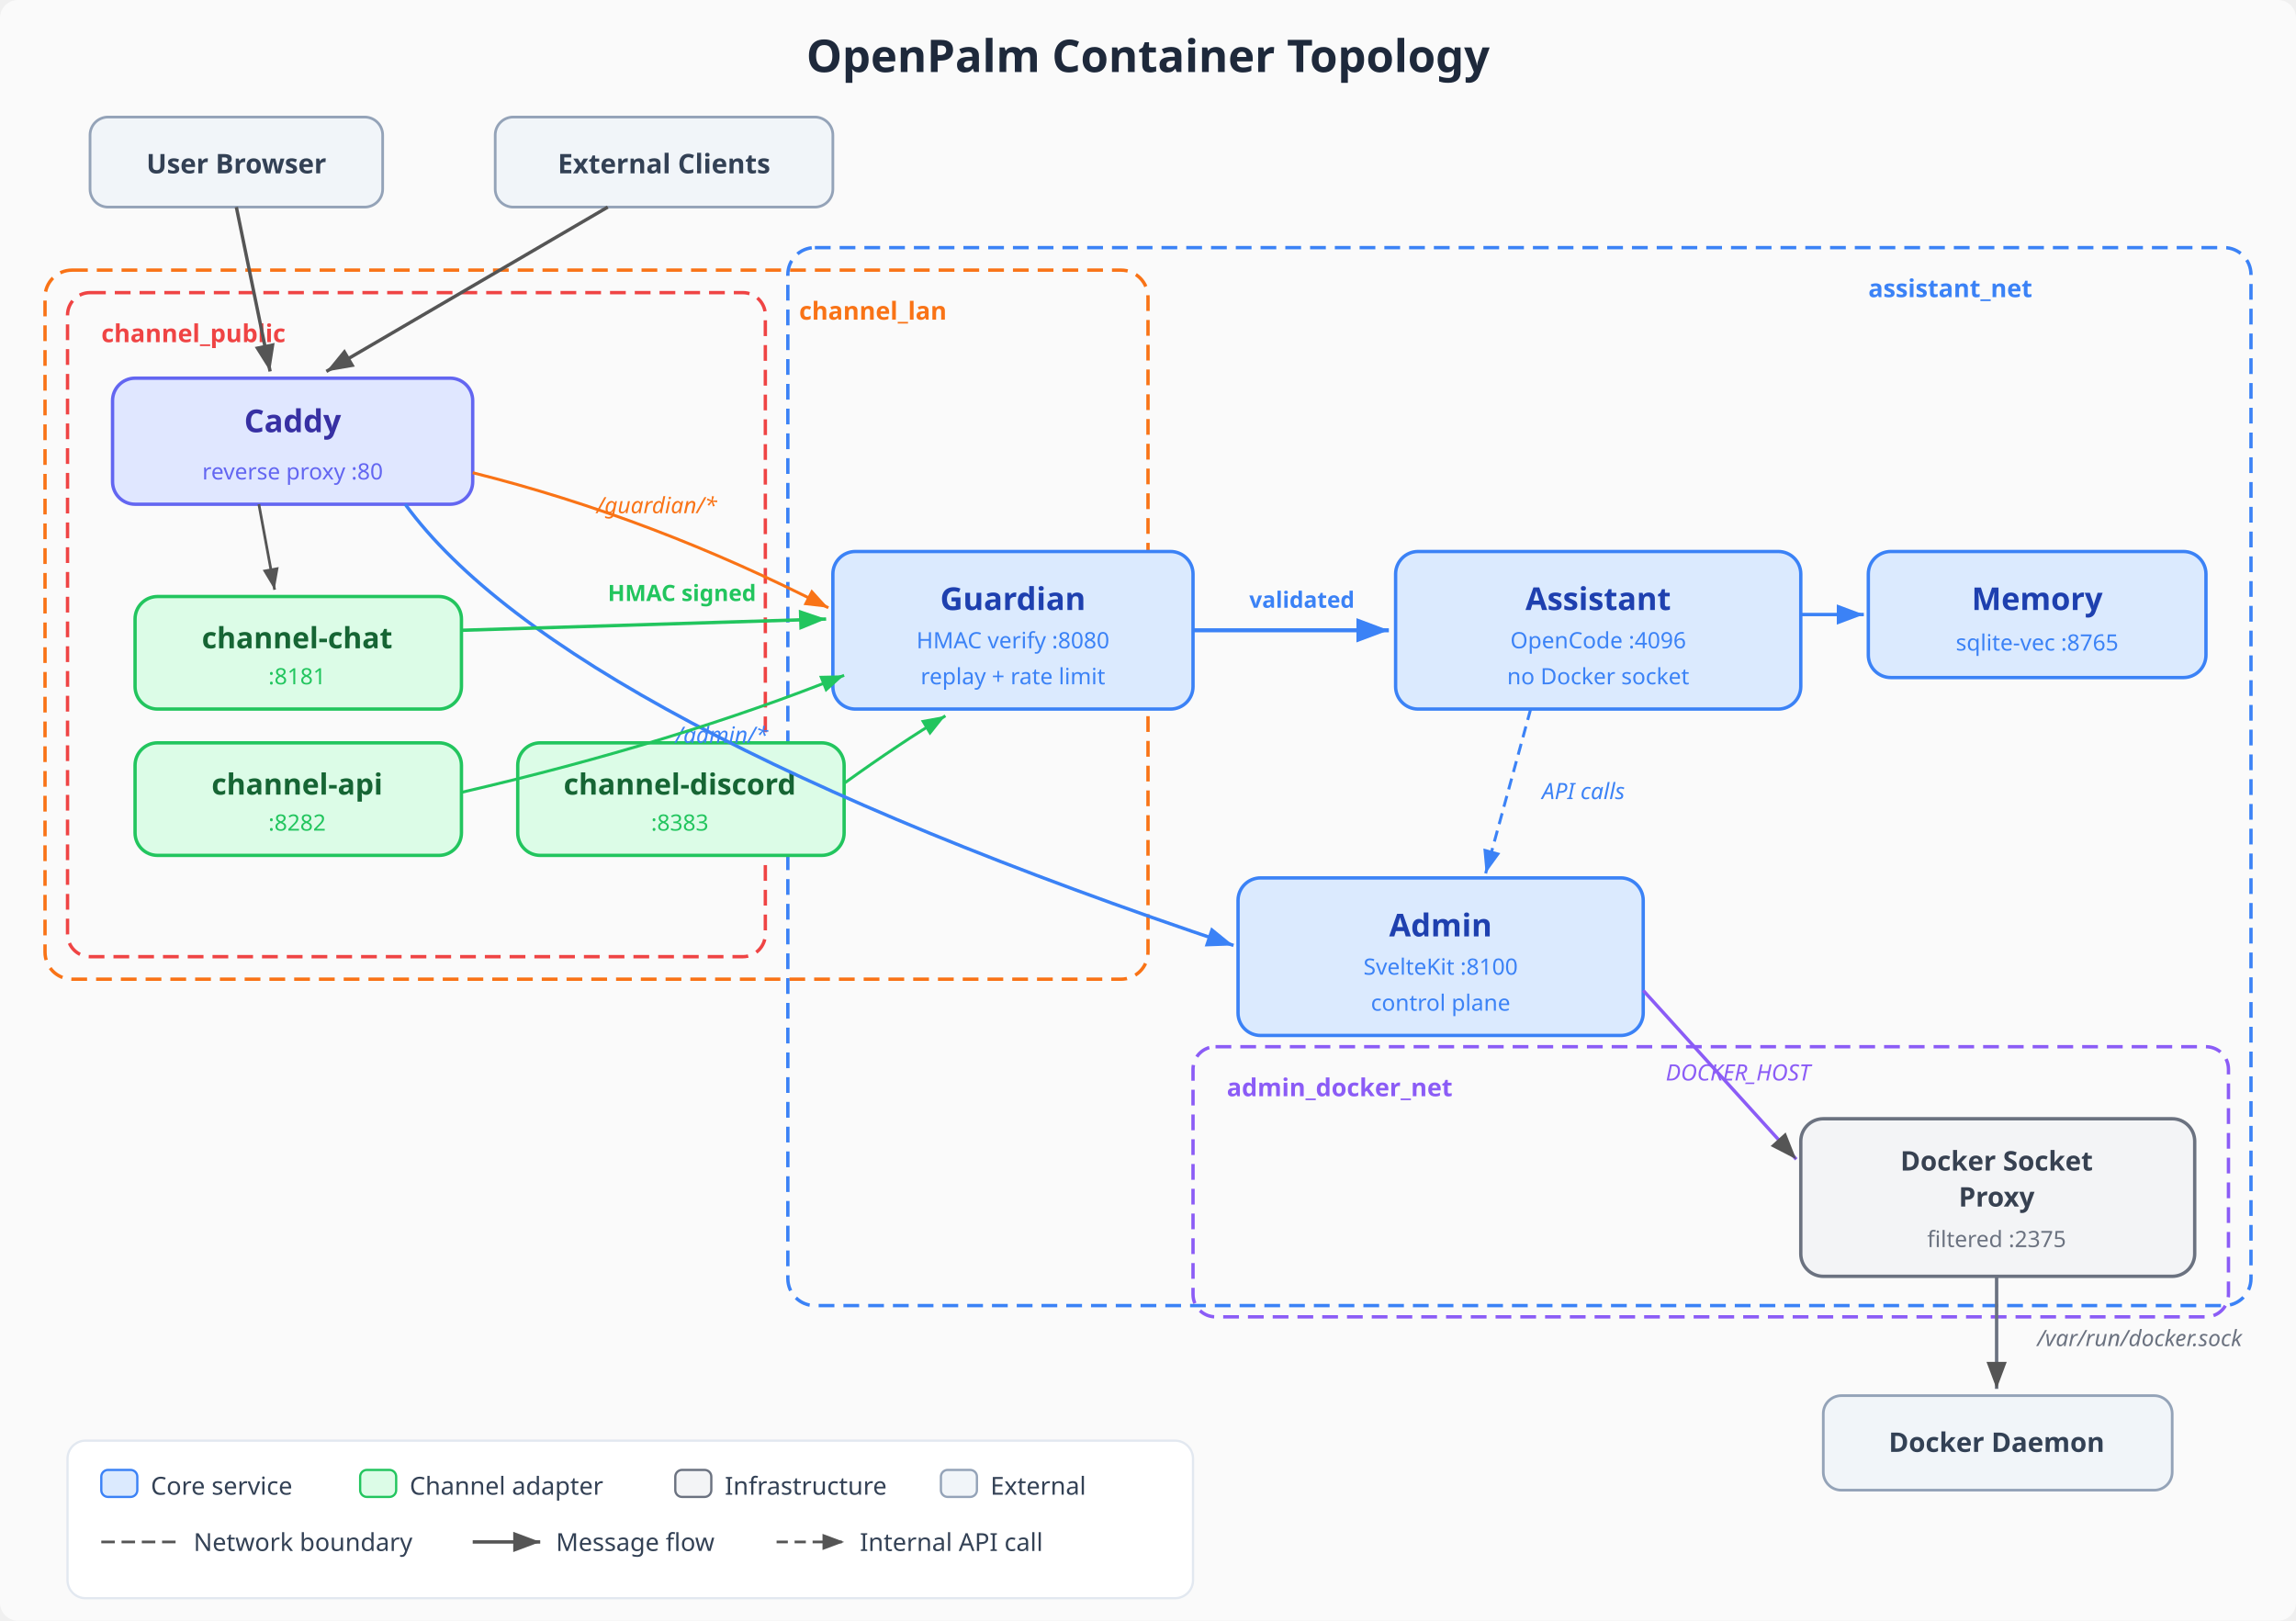
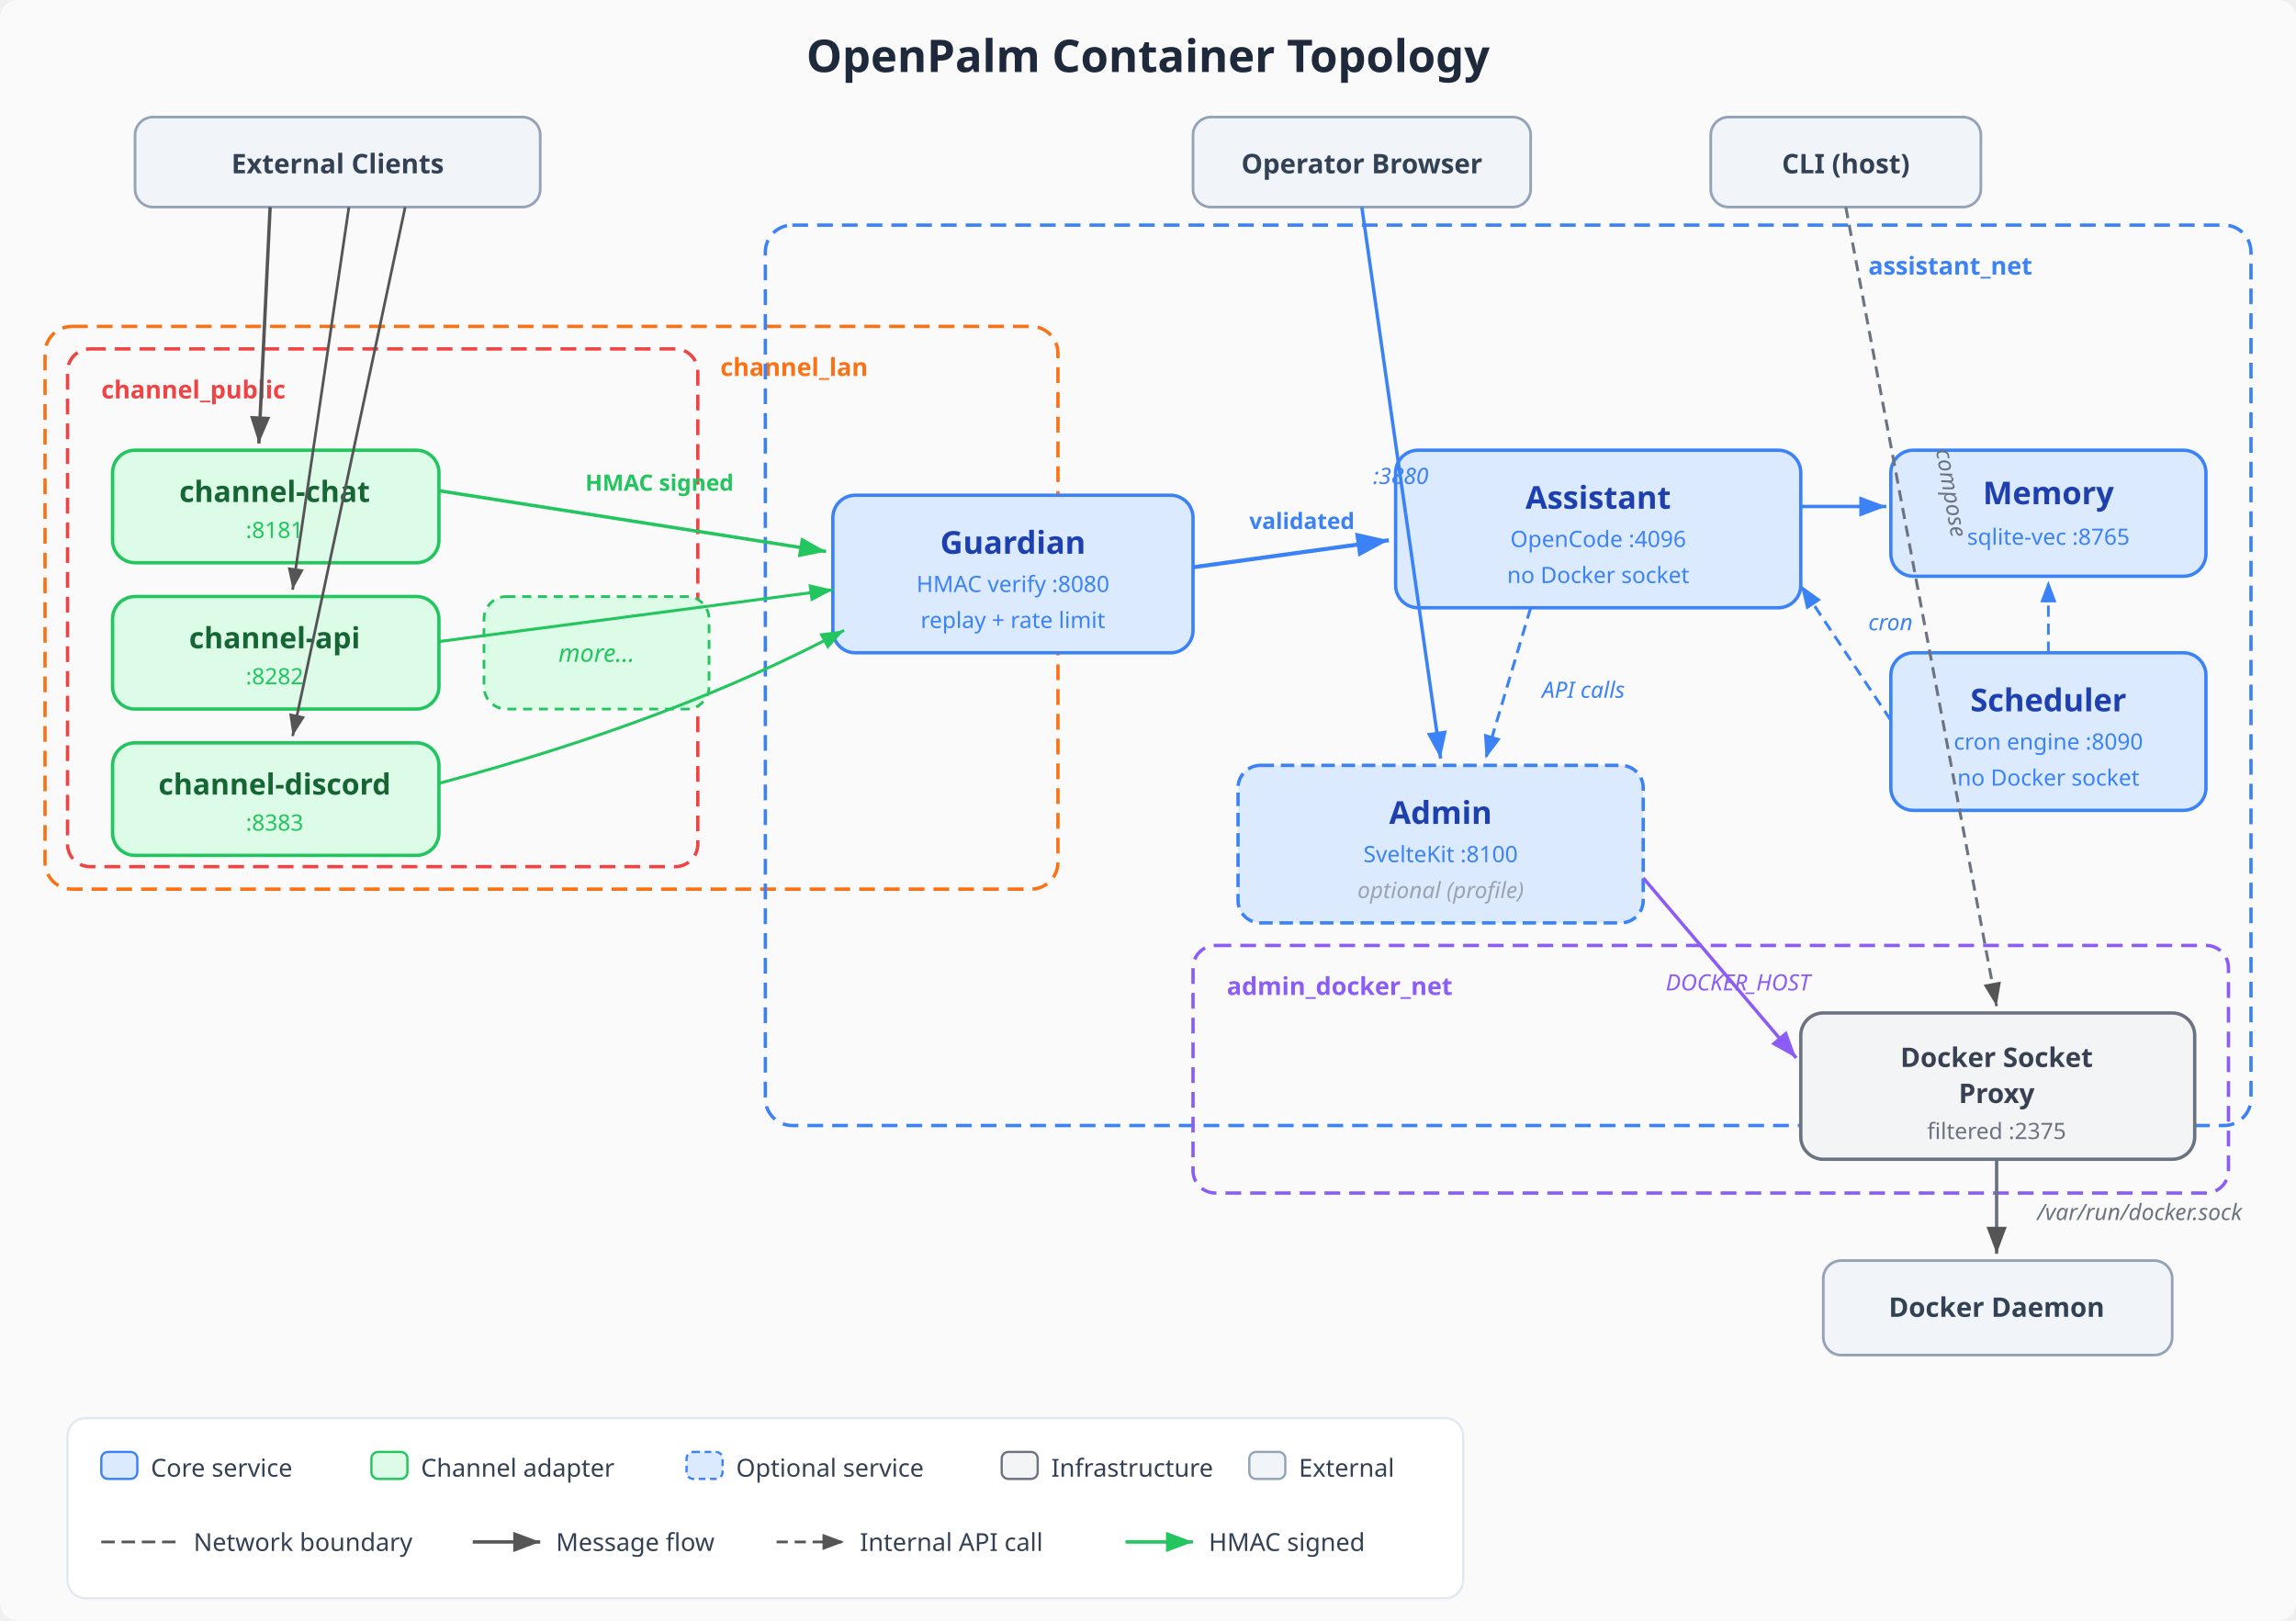
<svg xmlns="http://www.w3.org/2000/svg" viewBox="0 0 1020 720" font-family="'Segoe UI', system-ui, -apple-system, sans-serif" font-size="13">
  <defs>
    <marker id="arrow" markerWidth="8" markerHeight="6" refX="8" refY="3" orient="auto">
      <path d="M0,0 L8,3 L0,6 Z" fill="#555" />
    </marker>
    <marker id="arrow-blue" markerWidth="8" markerHeight="6" refX="8" refY="3" orient="auto">
      <path d="M0,0 L8,3 L0,6 Z" fill="#3b82f6" />
    </marker>
    <marker id="arrow-green" markerWidth="8" markerHeight="6" refX="8" refY="3" orient="auto">
      <path d="M0,0 L8,3 L0,6 Z" fill="#22c55e" />
    </marker>
    <marker id="arrow-orange" markerWidth="8" markerHeight="6" refX="8" refY="3" orient="auto">
      <path d="M0,0 L8,3 L0,6 Z" fill="#f97316" />
    </marker>
-     <marker id="arrow-red" markerWidth="8" markerHeight="6" refX="8" refY="3" orient="auto">
-       <path d="M0,0 L8,3 L0,6 Z" fill="#ef4444" />
+     <marker id="arrow-purple" markerWidth="8" markerHeight="6" refX="8" refY="3" orient="auto">
+       <path d="M0,0 L8,3 L0,6 Z" fill="#8b5cf6" />
    </marker>
  </defs>
  <rect width="1020" height="720" rx="8" fill="#fafafa" />
  <text x="510" y="32" text-anchor="middle" font-size="20" font-weight="700" fill="#1e293b">OpenPalm Container Topology</text>
-   <rect x="30" y="130" width="310" height="295" rx="10" fill="none" stroke="#ef4444" stroke-width="1.5" stroke-dasharray="7,4" />
-   <text x="45" y="152" font-size="11" fill="#ef4444" font-weight="600">channel_public</text>
-   <rect x="20" y="120" width="490" height="315" rx="12" fill="none" stroke="#f97316" stroke-width="1.5" stroke-dasharray="7,4" />
-   <text x="355" y="142" font-size="11" fill="#f97316" font-weight="600">channel_lan</text>
-   <rect x="350" y="110" width="650" height="470" rx="12" fill="none" stroke="#3b82f6" stroke-width="1.5" stroke-dasharray="7,4" />
-   <text x="830" y="132" font-size="11" fill="#3b82f6" font-weight="600">assistant_net</text>
-   <rect x="530" y="465" width="460" height="120" rx="10" fill="none" stroke="#8b5cf6" stroke-width="1.5" stroke-dasharray="7,4" />
-   <text x="545" y="487" font-size="11" fill="#8b5cf6" font-weight="600">admin_docker_net</text>
-   <rect x="40" y="52" width="130" height="40" rx="8" fill="#f1f5f9" stroke="#94a3b8" stroke-width="1.2" />
-   <text x="105" y="77" text-anchor="middle" font-size="12" fill="#334155" font-weight="600">User Browser</text>
-   <rect x="220" y="52" width="150" height="40" rx="8" fill="#f1f5f9" stroke="#94a3b8" stroke-width="1.2" />
-   <text x="295" y="77" text-anchor="middle" font-size="12" fill="#334155" font-weight="600">External Clients</text>
-   <rect x="50" y="168" width="160" height="56" rx="10" fill="#e0e7ff" stroke="#6366f1" stroke-width="1.5" />
-   <text x="130" y="192" text-anchor="middle" font-size="14" font-weight="700" fill="#3730a3">Caddy</text>
-   <text x="130" y="213" text-anchor="middle" font-size="10" fill="#6366f1">reverse proxy :80</text>
-   <rect x="370" y="245" width="160" height="70" rx="10" fill="#dbeafe" stroke="#3b82f6" stroke-width="1.5" />
-   <text x="450" y="271" text-anchor="middle" font-size="14" font-weight="700" fill="#1e40af">Guardian</text>
-   <text x="450" y="288" text-anchor="middle" font-size="10" fill="#3b82f6">HMAC verify :8080</text>
-   <text x="450" y="304" text-anchor="middle" font-size="10" fill="#3b82f6">replay + rate limit</text>
-   <rect x="60" y="265" width="145" height="50" rx="10" fill="#dcfce7" stroke="#22c55e" stroke-width="1.5" />
-   <text x="132" y="288" text-anchor="middle" font-size="13" font-weight="600" fill="#166534">channel-chat</text>
-   <text x="132" y="304" text-anchor="middle" font-size="10" fill="#22c55e">:8181</text>
-   <rect x="60" y="330" width="145" height="50" rx="10" fill="#dcfce7" stroke="#22c55e" stroke-width="1.5" />
-   <text x="132" y="353" text-anchor="middle" font-size="13" font-weight="600" fill="#166534">channel-api</text>
-   <text x="132" y="369" text-anchor="middle" font-size="10" fill="#22c55e">:8282</text>
-   <rect x="230" y="330" width="145" height="50" rx="10" fill="#dcfce7" stroke="#22c55e" stroke-width="1.5" />
-   <text x="302" y="353" text-anchor="middle" font-size="13" font-weight="600" fill="#166534">channel-discord</text>
-   <text x="302" y="369" text-anchor="middle" font-size="10" fill="#22c55e">:8383</text>
-   <rect x="620" y="245" width="180" height="70" rx="10" fill="#dbeafe" stroke="#3b82f6" stroke-width="1.5" />
-   <text x="710" y="271" text-anchor="middle" font-size="14" font-weight="700" fill="#1e40af">Assistant</text>
-   <text x="710" y="288" text-anchor="middle" font-size="10" fill="#3b82f6">OpenCode :4096</text>
-   <text x="710" y="304" text-anchor="middle" font-size="10" fill="#3b82f6">no Docker socket</text>
-   <rect x="830" y="245" width="150" height="56" rx="10" fill="#dbeafe" stroke="#3b82f6" stroke-width="1.5" />
-   <text x="905" y="271" text-anchor="middle" font-size="14" font-weight="700" fill="#1e40af">Memory</text>
-   <text x="905" y="289" text-anchor="middle" font-size="10" fill="#3b82f6">sqlite-vec :8765</text>
-   <rect x="550" y="390" width="180" height="70" rx="10" fill="#dbeafe" stroke="#3b82f6" stroke-width="1.5" />
-   <text x="640" y="416" text-anchor="middle" font-size="14" font-weight="700" fill="#1e40af">Admin</text>
-   <text x="640" y="433" text-anchor="middle" font-size="10" fill="#3b82f6">SvelteKit :8100</text>
-   <text x="640" y="449" text-anchor="middle" font-size="10" fill="#3b82f6">control plane</text>
-   <rect x="800" y="497" width="175" height="70" rx="10" fill="#f3f4f6" stroke="#6b7280" stroke-width="1.5" />
-   <text x="887" y="520" text-anchor="middle" font-size="12" font-weight="700" fill="#374151">Docker Socket</text>
-   <text x="887" y="536" text-anchor="middle" font-size="12" font-weight="700" fill="#374151">Proxy</text>
-   <text x="887" y="554" text-anchor="middle" font-size="10" fill="#6b7280">filtered :2375</text>
-   <rect x="810" y="620" width="155" height="42" rx="8" fill="#f1f5f9" stroke="#94a3b8" stroke-width="1.2" />
-   <text x="887" y="645" text-anchor="middle" font-size="12" fill="#334155" font-weight="600">Docker Daemon</text>
-   <line x1="105" y1="92" x2="120" y2="165" stroke="#555" stroke-width="1.5" marker-end="url(#arrow)" />
-   <line x1="270" y1="92" x2="145" y2="165" stroke="#555" stroke-width="1.5" marker-end="url(#arrow)" />
-   <path d="M 180 224 Q 250 320, 548 420" fill="none" stroke="#3b82f6" stroke-width="1.5" marker-end="url(#arrow-blue)" />
-   <text x="300" y="330" font-size="10" fill="#3b82f6" font-style="italic">/admin/*</text>
-   <line x1="115" y1="224" x2="122" y2="262" stroke="#555" stroke-width="1.2" marker-end="url(#arrow)" />
-   <path d="M 210 210 Q 290 230, 368 270" fill="none" stroke="#f97316" stroke-width="1.3" marker-end="url(#arrow-orange)" />
-   <text x="265" y="228" font-size="10" fill="#f97316" font-style="italic">/guardian/*</text>
-   <path d="M 205 280 L 367 275" fill="none" stroke="#22c55e" stroke-width="1.5" marker-end="url(#arrow-green)" />
-   <text x="270" y="267" font-size="10" fill="#22c55e" font-weight="600">HMAC signed</text>
-   <path d="M 205 352 Q 300 330, 375 300" fill="none" stroke="#22c55e" stroke-width="1.3" marker-end="url(#arrow-green)" />
-   <path d="M 375 348 Q 400 330, 420 318" fill="none" stroke="#22c55e" stroke-width="1.3" marker-end="url(#arrow-green)" />
-   <line x1="530" y1="280" x2="617" y2="280" stroke="#3b82f6" stroke-width="1.8" marker-end="url(#arrow-blue)" />
-   <text x="555" y="270" font-size="10" fill="#3b82f6" font-weight="600">validated</text>
-   <line x1="800" y1="273" x2="828" y2="273" stroke="#3b82f6" stroke-width="1.5" marker-end="url(#arrow-blue)" />
-   <path d="M 680 315 L 660 388" fill="none" stroke="#3b82f6" stroke-width="1.3" stroke-dasharray="5,3" marker-end="url(#arrow-blue)" />
-   <text x="685" y="355" font-size="10" fill="#3b82f6" font-style="italic">API calls</text>
-   <path d="M 730 440 L 798 515" fill="none" stroke="#8b5cf6" stroke-width="1.5" marker-end="url(#arrow)" />
-   <text x="740" y="480" font-size="10" fill="#8b5cf6" font-style="italic">DOCKER_HOST</text>
-   <line x1="887" y1="567" x2="887" y2="617" stroke="#6b7280" stroke-width="1.5" marker-end="url(#arrow)" />
-   <text x="905" y="598" font-size="10" fill="#6b7280" font-style="italic">/var/run/docker.sock</text>
-   <rect x="30" y="640" width="500" height="70" rx="8" fill="#fff" stroke="#e2e8f0" stroke-width="1" />
-   <rect x="45" y="653" width="16" height="12" rx="3" fill="#dbeafe" stroke="#3b82f6" stroke-width="1" />
-   <text x="67" y="664" font-size="11" fill="#334155">Core service</text>
-   <rect x="160" y="653" width="16" height="12" rx="3" fill="#dcfce7" stroke="#22c55e" stroke-width="1" />
-   <text x="182" y="664" font-size="11" fill="#334155">Channel adapter</text>
-   <rect x="300" y="653" width="16" height="12" rx="3" fill="#f3f4f6" stroke="#6b7280" stroke-width="1" />
-   <text x="322" y="664" font-size="11" fill="#334155">Infrastructure</text>
-   <rect x="418" y="653" width="16" height="12" rx="3" fill="#f1f5f9" stroke="#94a3b8" stroke-width="1" />
-   <text x="440" y="664" font-size="11" fill="#334155">External</text>
+   <rect x="30" y="155" width="280" height="230" rx="10" fill="none" stroke="#ef4444" stroke-width="1.5" stroke-dasharray="7,4" />
+   <text x="45" y="177" font-size="11" fill="#ef4444" font-weight="600">channel_public</text>
+   <rect x="20" y="145" width="450" height="250" rx="12" fill="none" stroke="#f97316" stroke-width="1.5" stroke-dasharray="7,4" />
+   <text x="320" y="167" font-size="11" fill="#f97316" font-weight="600">channel_lan</text>
+   <rect x="340" y="100" width="660" height="400" rx="12" fill="none" stroke="#3b82f6" stroke-width="1.5" stroke-dasharray="7,4" />
+   <text x="830" y="122" font-size="11" fill="#3b82f6" font-weight="600">assistant_net</text>
+   <rect x="530" y="420" width="460" height="110" rx="10" fill="none" stroke="#8b5cf6" stroke-width="1.5" stroke-dasharray="7,4" />
+   <text x="545" y="442" font-size="11" fill="#8b5cf6" font-weight="600">admin_docker_net</text>
+   <rect x="530" y="52" width="150" height="40" rx="8" fill="#f1f5f9" stroke="#94a3b8" stroke-width="1.2" />
+   <text x="605" y="77" text-anchor="middle" font-size="12" fill="#334155" font-weight="600">Operator Browser</text>
+   <rect x="60" y="52" width="180" height="40" rx="8" fill="#f1f5f9" stroke="#94a3b8" stroke-width="1.2" />
+   <text x="150" y="77" text-anchor="middle" font-size="12" fill="#334155" font-weight="600">External Clients</text>
+   <rect x="760" y="52" width="120" height="40" rx="8" fill="#f1f5f9" stroke="#94a3b8" stroke-width="1.2" />
+   <text x="820" y="77" text-anchor="middle" font-size="12" fill="#334155" font-weight="600">CLI (host)</text>
+   <rect x="50" y="200" width="145" height="50" rx="10" fill="#dcfce7" stroke="#22c55e" stroke-width="1.5" />
+   <text x="122" y="223" text-anchor="middle" font-size="13" font-weight="600" fill="#166534">channel-chat</text>
+   <text x="122" y="239" text-anchor="middle" font-size="10" fill="#22c55e">:8181</text>
+   <rect x="50" y="265" width="145" height="50" rx="10" fill="#dcfce7" stroke="#22c55e" stroke-width="1.5" />
+   <text x="122" y="288" text-anchor="middle" font-size="13" font-weight="600" fill="#166534">channel-api</text>
+   <text x="122" y="304" text-anchor="middle" font-size="10" fill="#22c55e">:8282</text>
+   <rect x="50" y="330" width="145" height="50" rx="10" fill="#dcfce7" stroke="#22c55e" stroke-width="1.5" />
+   <text x="122" y="353" text-anchor="middle" font-size="13" font-weight="600" fill="#166534">channel-discord</text>
+   <text x="122" y="369" text-anchor="middle" font-size="10" fill="#22c55e">:8383</text>
+   <rect x="215" y="265" width="100" height="50" rx="10" fill="#dcfce7" stroke="#22c55e" stroke-width="1.2" stroke-dasharray="4,3" />
+   <text x="265" y="294" text-anchor="middle" font-size="11" fill="#22c55e" font-style="italic">more...</text>
+   <rect x="370" y="220" width="160" height="70" rx="10" fill="#dbeafe" stroke="#3b82f6" stroke-width="1.5" />
+   <text x="450" y="246" text-anchor="middle" font-size="14" font-weight="700" fill="#1e40af">Guardian</text>
+   <text x="450" y="263" text-anchor="middle" font-size="10" fill="#3b82f6">HMAC verify :8080</text>
+   <text x="450" y="279" text-anchor="middle" font-size="10" fill="#3b82f6">replay + rate limit</text>
+   <rect x="620" y="200" width="180" height="70" rx="10" fill="#dbeafe" stroke="#3b82f6" stroke-width="1.5" />
+   <text x="710" y="226" text-anchor="middle" font-size="14" font-weight="700" fill="#1e40af">Assistant</text>
+   <text x="710" y="243" text-anchor="middle" font-size="10" fill="#3b82f6">OpenCode :4096</text>
+   <text x="710" y="259" text-anchor="middle" font-size="10" fill="#3b82f6">no Docker socket</text>
+   <rect x="840" y="200" width="140" height="56" rx="10" fill="#dbeafe" stroke="#3b82f6" stroke-width="1.5" />
+   <text x="910" y="224" text-anchor="middle" font-size="14" font-weight="700" fill="#1e40af">Memory</text>
+   <text x="910" y="242" text-anchor="middle" font-size="10" fill="#3b82f6">sqlite-vec :8765</text>
+   <rect x="840" y="290" width="140" height="70" rx="10" fill="#dbeafe" stroke="#3b82f6" stroke-width="1.5" />
+   <text x="910" y="316" text-anchor="middle" font-size="14" font-weight="700" fill="#1e40af">Scheduler</text>
+   <text x="910" y="333" text-anchor="middle" font-size="10" fill="#3b82f6">cron engine :8090</text>
+   <text x="910" y="349" text-anchor="middle" font-size="10" fill="#3b82f6">no Docker socket</text>
+   <rect x="550" y="340" width="180" height="70" rx="10" fill="#dbeafe" stroke="#3b82f6" stroke-width="1.5" stroke-dasharray="6,3" />
+   <text x="640" y="366" text-anchor="middle" font-size="14" font-weight="700" fill="#1e40af">Admin</text>
+   <text x="640" y="383" text-anchor="middle" font-size="10" fill="#3b82f6">SvelteKit :8100</text>
+   <text x="640" y="399" text-anchor="middle" font-size="10" fill="#9ca3af" font-style="italic">optional (profile)</text>
+   <rect x="800" y="450" width="175" height="65" rx="10" fill="#f3f4f6" stroke="#6b7280" stroke-width="1.5" />
+   <text x="887" y="474" text-anchor="middle" font-size="12" font-weight="700" fill="#374151">Docker Socket</text>
+   <text x="887" y="490" text-anchor="middle" font-size="12" font-weight="700" fill="#374151">Proxy</text>
+   <text x="887" y="506" text-anchor="middle" font-size="10" fill="#6b7280">filtered :2375</text>
+   <rect x="810" y="560" width="155" height="42" rx="8" fill="#f1f5f9" stroke="#94a3b8" stroke-width="1.2" />
+   <text x="887" y="585" text-anchor="middle" font-size="12" fill="#334155" font-weight="600">Docker Daemon</text>
+   <line x1="120" y1="92" x2="115" y2="197" stroke="#555" stroke-width="1.5" marker-end="url(#arrow)" />
+   <line x1="155" y1="92" x2="130" y2="262" stroke="#555" stroke-width="1.2" marker-end="url(#arrow)" />
+   <line x1="180" y1="92" x2="130" y2="327" stroke="#555" stroke-width="1.2" marker-end="url(#arrow)" />
+   <path d="M 605 92 L 640 337" fill="none" stroke="#3b82f6" stroke-width="1.5" marker-end="url(#arrow-blue)" />
+   <text x="610" y="215" font-size="10" fill="#3b82f6" font-style="italic">:3880</text>
+   <path d="M 820 92 L 887 447" fill="none" stroke="#6b7280" stroke-width="1.3" stroke-dasharray="5,3" marker-end="url(#arrow)" />
+   <text x="860" y="200" font-size="10" fill="#6b7280" font-style="italic" transform="rotate(80, 860, 200)">compose</text>
+   <path d="M 195 218 L 367 245" fill="none" stroke="#22c55e" stroke-width="1.5" marker-end="url(#arrow-green)" />
+   <text x="260" y="218" font-size="10" fill="#22c55e" font-weight="600">HMAC signed</text>
+   <path d="M 195 285 L 370 262" fill="none" stroke="#22c55e" stroke-width="1.3" marker-end="url(#arrow-green)" />
+   <path d="M 195 348 Q 300 320, 375 280" fill="none" stroke="#22c55e" stroke-width="1.3" marker-end="url(#arrow-green)" />
+   <line x1="530" y1="252" x2="617" y2="240" stroke="#3b82f6" stroke-width="1.8" marker-end="url(#arrow-blue)" />
+   <text x="555" y="235" font-size="10" fill="#3b82f6" font-weight="600">validated</text>
+   <line x1="800" y1="225" x2="838" y2="225" stroke="#3b82f6" stroke-width="1.5" marker-end="url(#arrow-blue)" />
+   <path d="M 840 320 L 800 260" fill="none" stroke="#3b82f6" stroke-width="1.3" stroke-dasharray="5,3" marker-end="url(#arrow-blue)" />
+   <text x="830" y="280" font-size="10" fill="#3b82f6" font-style="italic">cron</text>
+   <line x1="910" y1="290" x2="910" y2="258" stroke="#3b82f6" stroke-width="1.2" stroke-dasharray="5,3" marker-end="url(#arrow-blue)" />
+   <path d="M 680 270 L 660 337" fill="none" stroke="#3b82f6" stroke-width="1.3" stroke-dasharray="5,3" marker-end="url(#arrow-blue)" />
+   <text x="685" y="310" font-size="10" fill="#3b82f6" font-style="italic">API calls</text>
+   <path d="M 730 390 L 798 470" fill="none" stroke="#8b5cf6" stroke-width="1.5" marker-end="url(#arrow-purple)" />
+   <text x="740" y="440" font-size="10" fill="#8b5cf6" font-style="italic">DOCKER_HOST</text>
+   <line x1="887" y1="515" x2="887" y2="557" stroke="#6b7280" stroke-width="1.5" marker-end="url(#arrow)" />
+   <text x="905" y="542" font-size="10" fill="#6b7280" font-style="italic">/var/run/docker.sock</text>
+   <rect x="30" y="630" width="620" height="80" rx="8" fill="#fff" stroke="#e2e8f0" stroke-width="1" />
+   <rect x="45" y="645" width="16" height="12" rx="3" fill="#dbeafe" stroke="#3b82f6" stroke-width="1" />
+   <text x="67" y="656" font-size="11" fill="#334155">Core service</text>
+   <rect x="165" y="645" width="16" height="12" rx="3" fill="#dcfce7" stroke="#22c55e" stroke-width="1" />
+   <text x="187" y="656" font-size="11" fill="#334155">Channel adapter</text>
+   <rect x="305" y="645" width="16" height="12" rx="3" fill="#dbeafe" stroke="#3b82f6" stroke-width="1" stroke-dasharray="3,2" />
+   <text x="327" y="656" font-size="11" fill="#334155">Optional service</text>
+   <rect x="445" y="645" width="16" height="12" rx="3" fill="#f3f4f6" stroke="#6b7280" stroke-width="1" />
+   <text x="467" y="656" font-size="11" fill="#334155">Infrastructure</text>
+   <rect x="555" y="645" width="16" height="12" rx="3" fill="#f1f5f9" stroke="#94a3b8" stroke-width="1" />
+   <text x="577" y="656" font-size="11" fill="#334155">External</text>
  <line x1="45" y1="685" x2="80" y2="685" stroke="#555" stroke-width="1.2" stroke-dasharray="6,3" />
  <text x="86" y="689" font-size="11" fill="#334155">Network boundary</text>
  <line x1="210" y1="685" x2="240" y2="685" stroke="#555" stroke-width="1.5" marker-end="url(#arrow)" />
  <text x="247" y="689" font-size="11" fill="#334155">Message flow</text>
  <line x1="345" y1="685" x2="375" y2="685" stroke="#555" stroke-width="1.2" stroke-dasharray="5,3" marker-end="url(#arrow)" />
  <text x="382" y="689" font-size="11" fill="#334155">Internal API call</text>
+   <line x1="500" y1="685" x2="530" y2="685" stroke="#22c55e" stroke-width="1.5" marker-end="url(#arrow-green)" />
+   <text x="537" y="689" font-size="11" fill="#334155">HMAC signed</text>
</svg>
